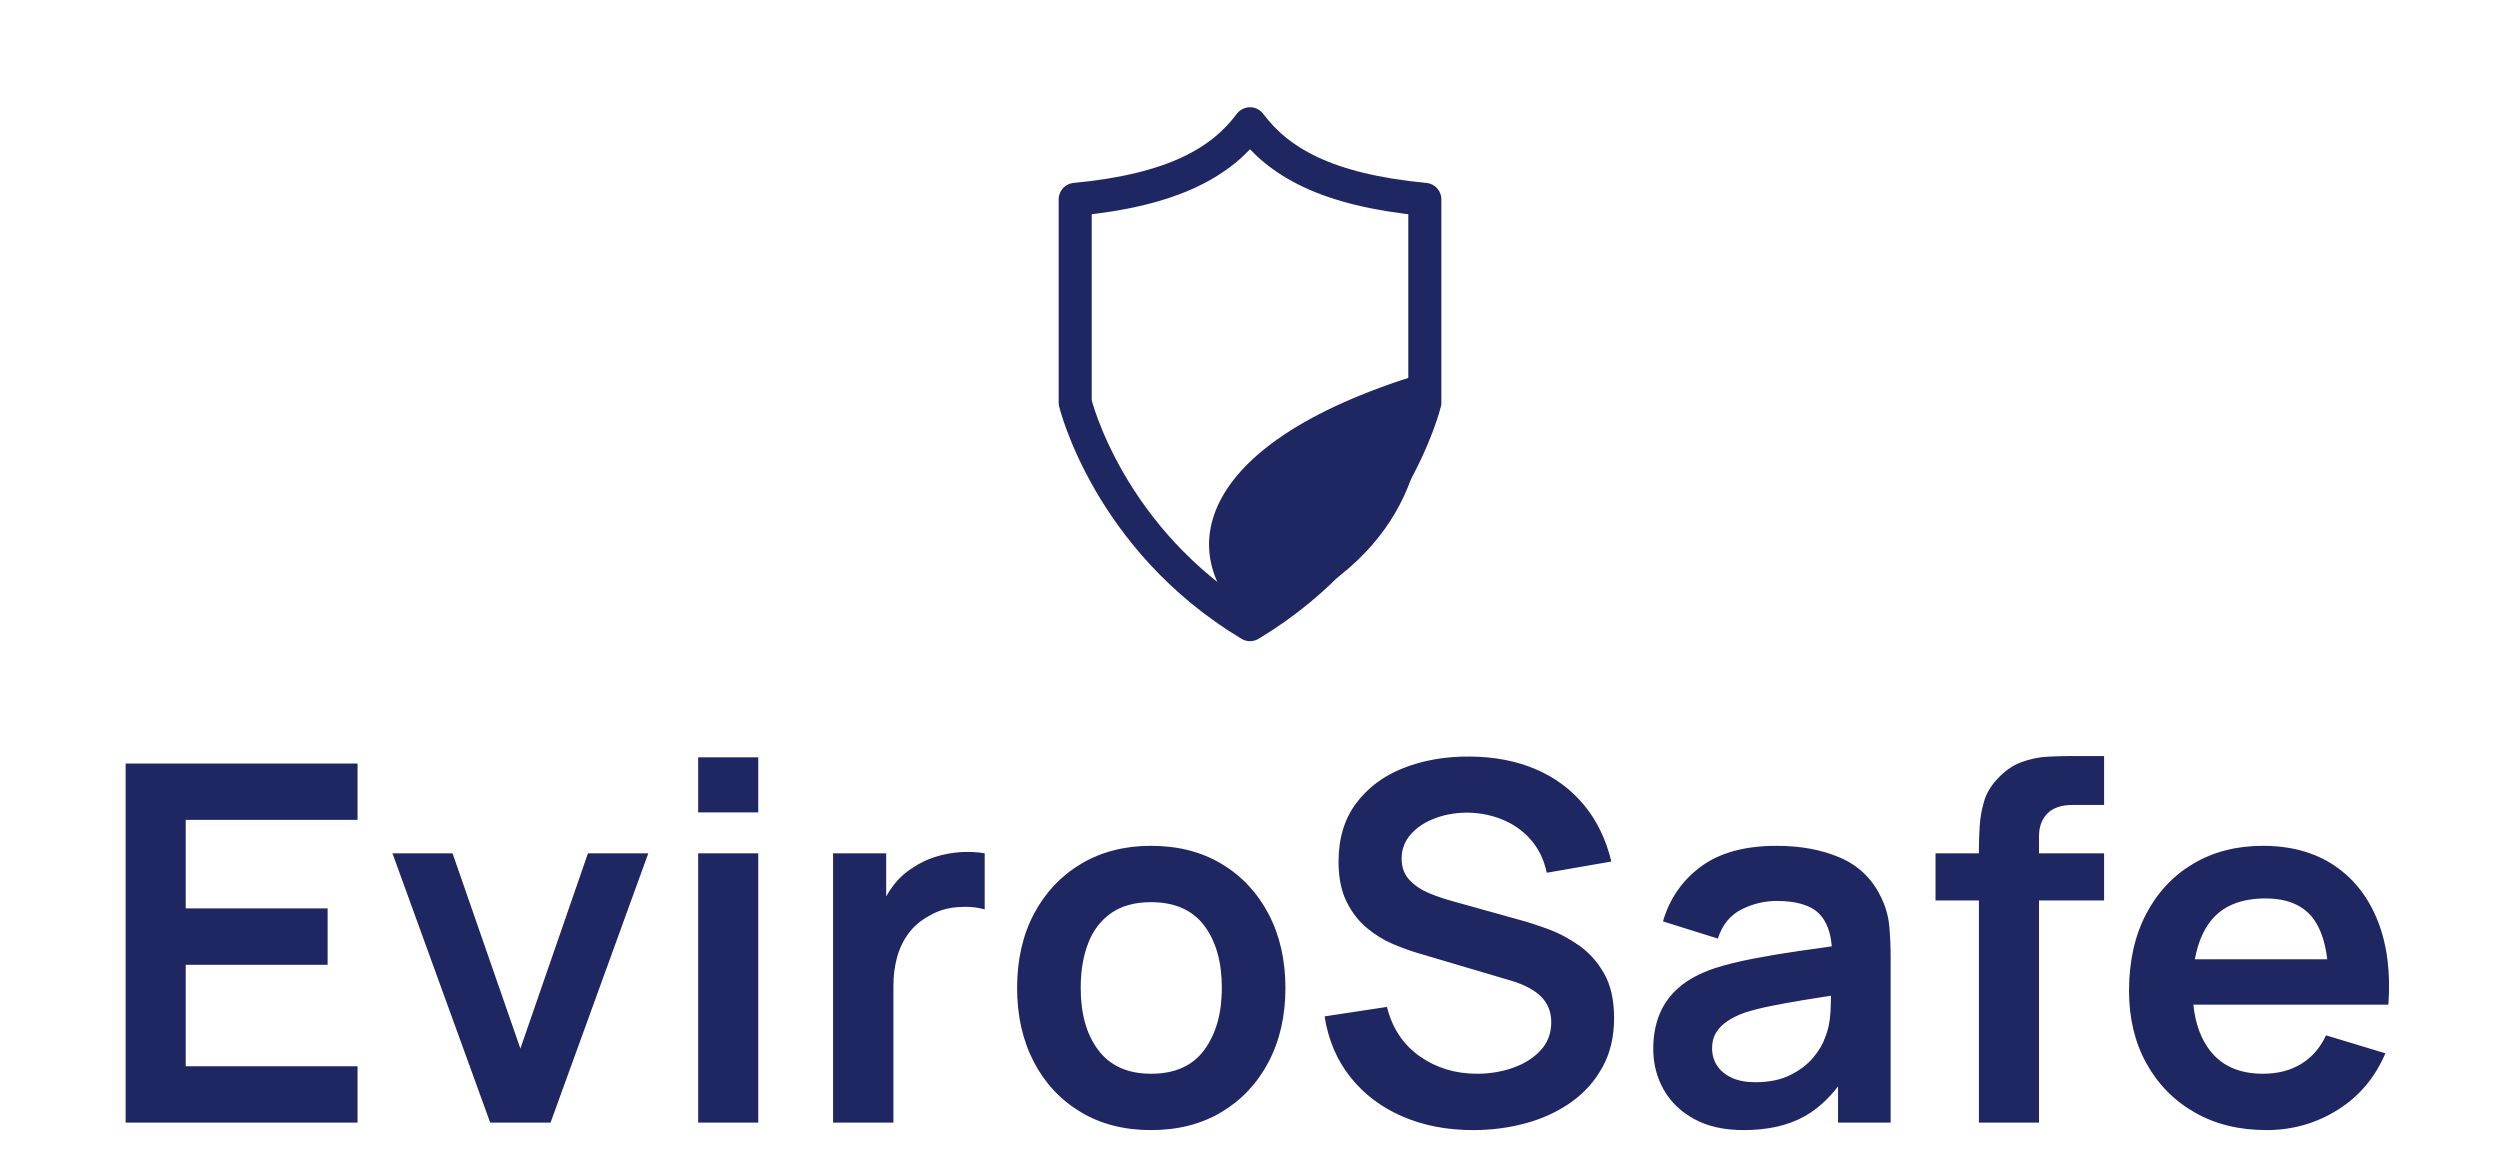
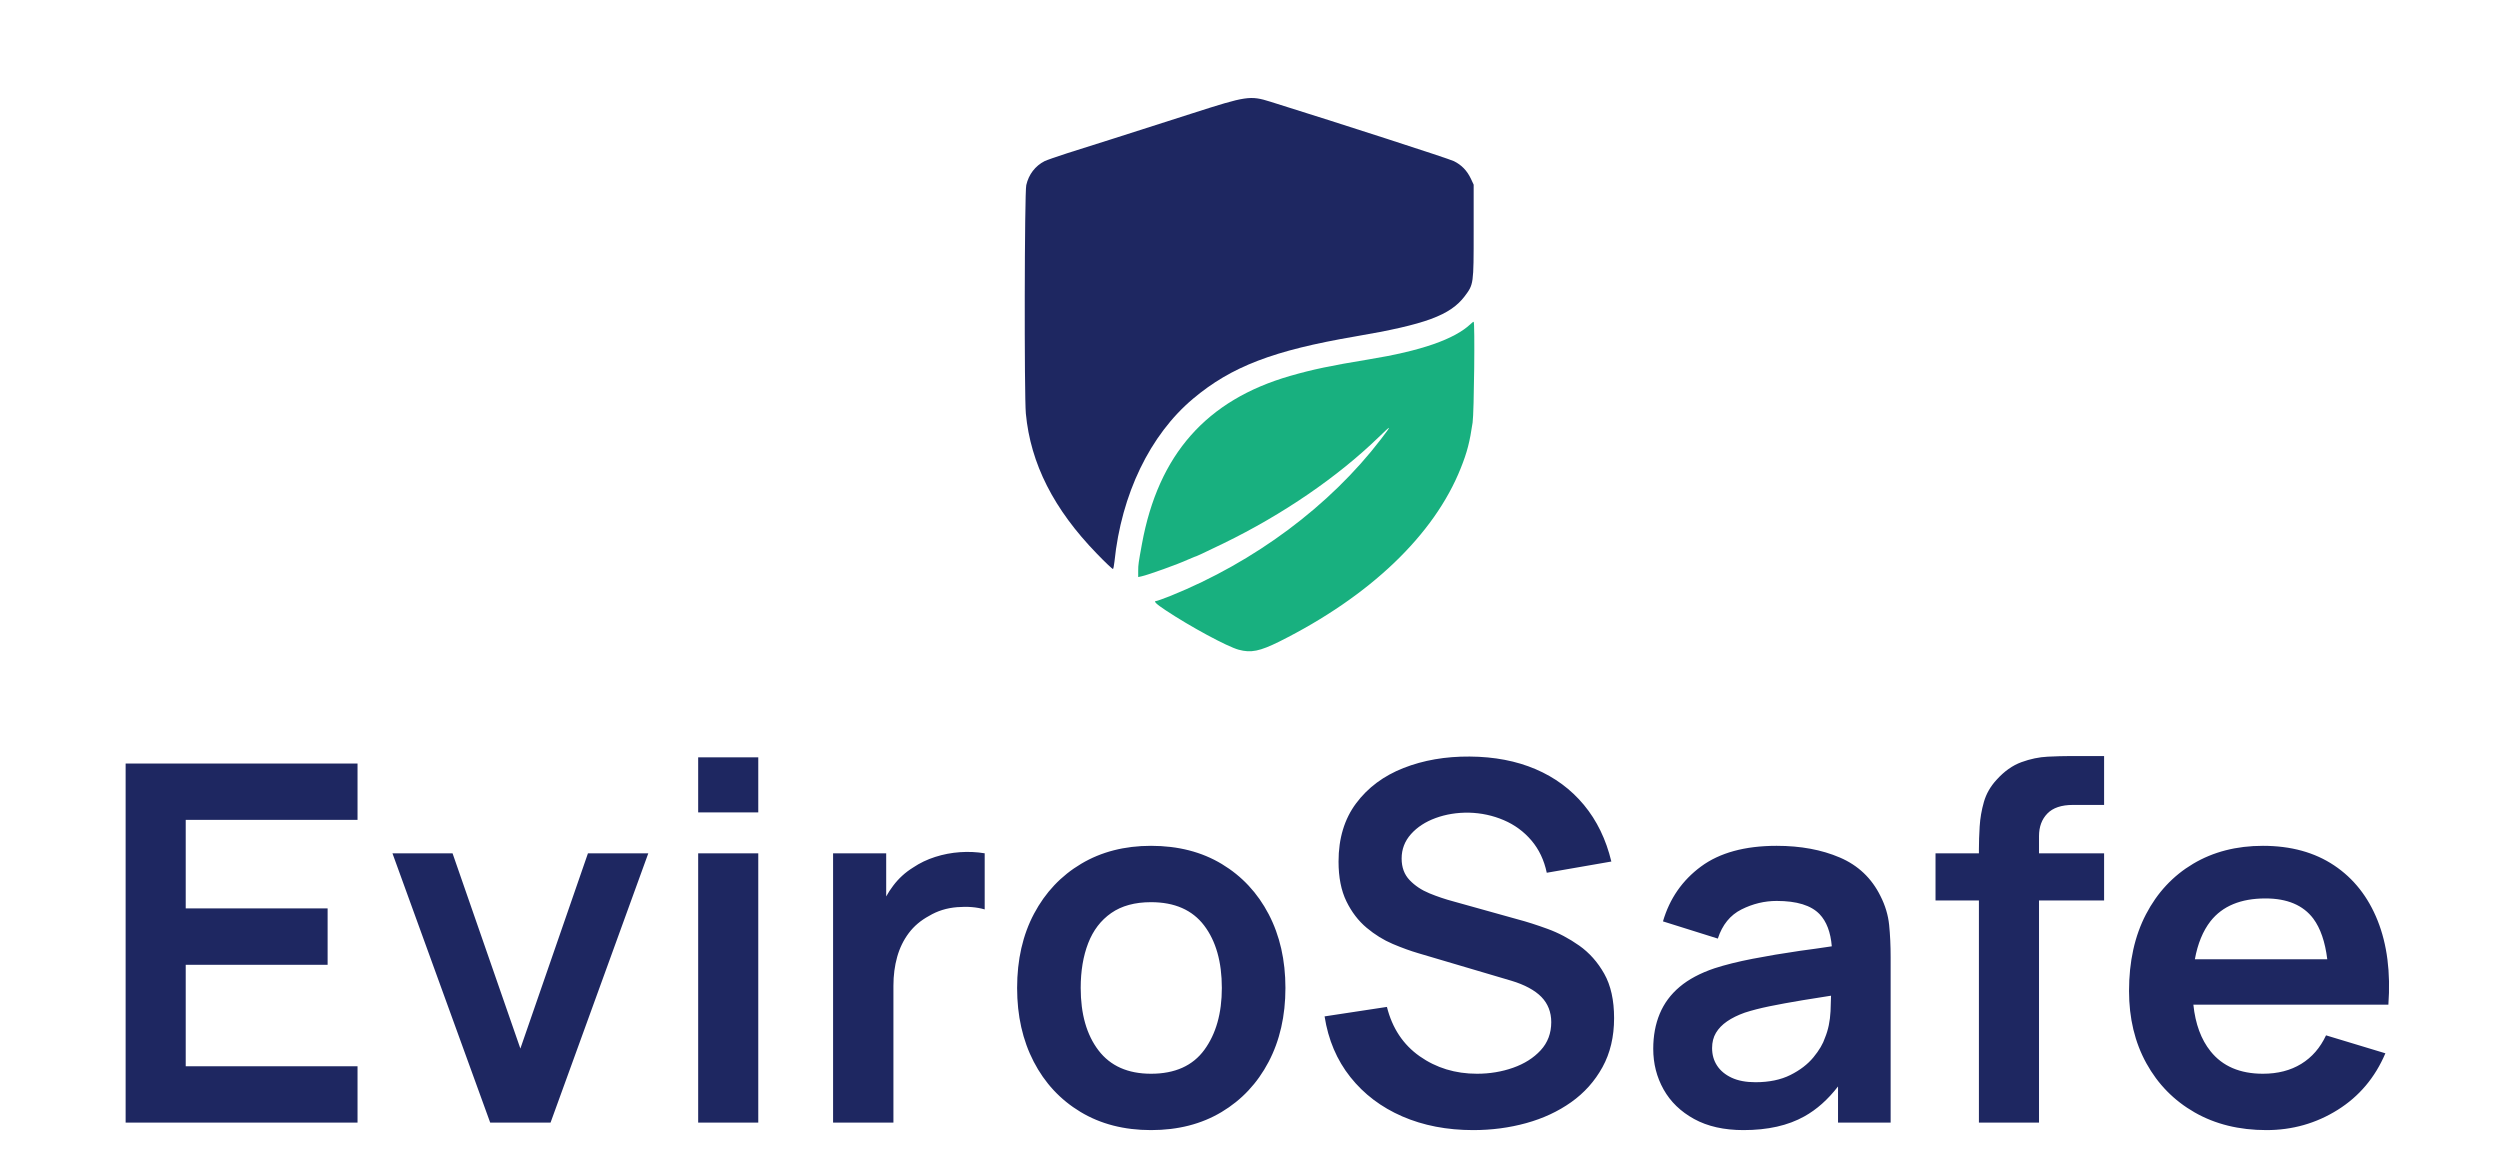
<svg xmlns="http://www.w3.org/2000/svg" viewBox="0 0 661.4 306.6">
-   <g id="icon" transform="translate(268.2049,24) scale(0.625)">
-     <path d="M 100 14 C 88 30, 68 42, 26 46 L 26 132 C 26 132, 40 190, 100 226 C 160 190, 174 132, 174 132 L 174 46 C 132 42, 112 30, 100 14 Z" fill="none" stroke="#1E2761" stroke-width="14" stroke-linejoin="round" />
-     <path d="M 172 120 C 178 158, 162 203, 100 226 C 68 198, 74 150, 172 120 Z" fill="#1E2761" />
+   <g id="icon" transform="translate(268.899,24) scale(0.27778)">
+     <path d="M76.7 441.0C35.6 398.7 13.5 355.2 9.0 307.5C7.4 290.0 7.7 97.0 9.4 89.9C11.7 79.7 18.0 71.6 26.8 67.1C28.8 66.1 38.6 62.7 48.5 59.5C66.2 54.0 103.4 42.1 168.0 21.4C219.1 5.0 222.6 4.4 242.0 10.5C309.2 31.5 411.9 64.7 416.7 67.1C424.0 70.7 429.2 76.1 432.9 83.9L435.5 89.5L435.5 134.0C435.5 184.5 435.5 184.3 427.0 195.7C413.2 213.9 389.7 222.6 322.9 234.0C244.6 247.4 204.8 262.7 168.3 293.3C127.2 327.8 100.0 384.3 93.4 448.4C93.0 452.0 92.4 455.3 92.0 455.5C91.6 455.8 84.7 449.3 76.7 441.0Z" fill="#1E2761" />
+     <path d="M211.7 532.4C200.7 529.4 165.4 510.3 142.1 494.8C133.0 488.8 130.2 486.0 133.2 486.0C134.0 486.0 140.2 483.7 147.1 481.0C227.0 448.7 298.5 395.4 347.1 332.0C357.9 317.9 357.7 317.7 344.9 330.1C306.0 367.8 253.8 403.6 197.5 431.0C179.0 440.0 170.4 444.0 169.5 444.0C169.3 444.0 166.5 445.2 163.3 446.6C154.0 450.9 125.6 461.1 119.2 462.5L116.0 463.2L116.0 457.2C116.0 451.4 116.3 449.6 119.6 431.5C135.2 346.5 181.0 294.6 260.8 271.6C282.4 265.4 299.1 261.9 335.0 256.0C385.5 247.8 417.3 236.7 432.7 222.1C433.9 220.9 435.2 220.0 435.5 220.0C436.8 220.0 435.9 306.6 434.5 316.0C431.8 334.5 429.3 344.3 423.2 359.5C397.9 423.1 336.7 481.5 250.5 524.6C231.7 533.9 223.4 535.6 211.7 532.4Z" fill="#18B07F" />
  </g>
  <path d="M33.236 297.0V202.0H94.59V216.91H49.135V240.33H86.674V255.24H49.135V282.09H94.59V297.0Z M129.688 297.0 103.826 225.75H119.726L137.67 277.406L155.549 225.75H171.514L145.653 297.0Z M184.708 214.931V200.351H200.608V214.931ZM184.708 297.0V225.75H200.608V297.0Z M220.399 297.0V225.75H234.451V237.163Q235.243 235.712 236.299 234.326Q238.476 231.424 241.576 229.51Q244.215 227.729 247.415 226.707Q250.615 225.684 253.979 225.453Q257.344 225.222 260.51 225.75V240.594Q257.344 239.67 253.22 240.0Q249.097 240.33 245.799 242.309Q242.5 244.09 240.422 246.861Q238.344 249.632 237.354 253.161Q236.365 256.691 236.365 260.781V297.0Z M304.514 298.979Q293.826 298.979 285.844 294.163Q277.861 289.347 273.474 280.87Q269.087 272.392 269.087 261.375Q269.087 250.16 273.573 241.715Q278.059 233.271 286.042 228.521Q294.024 223.771 304.514 223.771Q315.267 223.771 323.25 228.587Q331.233 233.403 335.653 241.88Q340.073 250.358 340.073 261.375Q340.073 272.458 335.62 280.936Q331.167 289.413 323.184 294.196Q315.201 298.979 304.514 298.979ZM304.514 284.069Q314.014 284.069 318.632 277.736Q323.25 271.403 323.25 261.375Q323.25 251.017 318.566 244.849Q313.882 238.681 304.514 238.681Q298.115 238.681 293.991 241.55Q289.868 244.42 287.889 249.533Q285.91 254.646 285.91 261.375Q285.91 271.733 290.627 277.901Q295.344 284.069 304.514 284.069Z M389.75 298.979Q379.326 298.979 370.981 295.351Q362.635 291.722 357.259 284.96Q351.882 278.198 350.431 268.896L366.924 266.389Q369.035 274.833 375.599 279.451Q382.163 284.069 390.74 284.069Q395.819 284.069 400.306 282.486Q404.792 280.903 407.595 277.868Q410.399 274.833 410.399 270.413Q410.399 268.434 409.74 266.752Q409.08 265.069 407.793 263.75Q406.507 262.431 404.495 261.342Q402.483 260.253 399.844 259.462L375.302 252.205Q372.135 251.281 368.474 249.731Q364.812 248.181 361.547 245.443Q358.281 242.705 356.203 238.45Q354.125 234.194 354.125 227.927Q354.125 218.757 358.776 212.523Q363.427 206.288 371.311 203.188Q379.194 200.087 388.826 200.153Q398.59 200.219 406.243 203.484Q413.896 206.75 419.042 212.951Q424.188 219.153 426.299 227.927L409.212 230.896Q408.156 225.882 405.155 222.352Q402.153 218.823 397.832 216.976Q393.51 215.128 388.628 214.997Q383.878 214.931 379.821 216.415Q375.764 217.899 373.29 220.67Q370.816 223.441 370.816 227.135Q370.816 230.632 372.927 232.842Q375.038 235.052 378.172 236.339Q381.306 237.625 384.538 238.483L401.559 243.233Q405.056 244.156 409.41 245.74Q413.764 247.323 417.788 250.16Q421.812 252.997 424.418 257.615Q427.024 262.233 427.024 269.358Q427.024 276.747 423.957 282.321Q420.889 287.896 415.677 291.59Q410.465 295.285 403.769 297.132Q397.073 298.979 389.75 298.979Z M461.264 298.979Q453.545 298.979 448.201 296.043Q442.858 293.108 440.12 288.226Q437.382 283.344 437.382 277.472Q437.382 272.326 439.097 268.203Q440.812 264.08 444.375 261.078Q447.938 258.076 453.611 256.163Q457.899 254.778 463.672 253.656Q469.444 252.535 476.24 251.545Q480.264 251.017 484.618 250.358Q484.156 244.75 481.385 241.847Q478.021 238.351 470.038 238.351Q465.222 238.351 460.736 240.594Q456.25 242.837 454.469 248.312L439.955 243.76Q442.594 234.722 450.016 229.247Q457.438 223.771 470.038 223.771Q479.538 223.771 486.762 226.872Q493.986 229.972 497.483 237.031Q499.396 240.792 499.792 244.717Q500.188 248.642 500.188 253.26V297.0H486.267V287.434Q482.243 292.646 477.361 295.351Q470.896 298.979 461.264 298.979ZM464.431 286.312Q469.84 286.312 473.667 284.399Q477.493 282.486 479.769 279.715Q482.045 276.944 482.837 274.503Q484.09 271.469 484.288 267.51Q484.354 265.201 484.42 263.42Q480.264 264.08 476.965 264.608Q471.819 265.465 468.125 266.224Q464.431 266.983 461.594 267.906Q458.823 268.896 456.91 270.215Q454.997 271.535 453.974 273.25Q452.951 274.965 452.951 277.274Q452.951 279.913 454.271 281.925Q455.59 283.938 458.13 285.125Q460.67 286.312 464.431 286.312Z M523.542 297.0V238.219H512.062V225.75H523.542V224.628Q523.542 221.924 523.74 218.658Q523.938 215.392 524.861 212.16Q525.785 208.927 528.226 206.288Q531.26 202.924 534.79 201.637Q538.319 200.351 541.75 200.186Q545.181 200.021 547.753 200.021H556.66V212.951H548.413Q543.861 212.951 541.651 215.227Q539.441 217.503 539.441 221.198V225.75H556.66V238.219H539.441V297.0Z M599.608 298.979Q588.788 298.979 580.608 294.295Q572.427 289.611 567.842 281.299Q563.257 272.986 563.257 262.167Q563.257 250.49 567.743 241.88Q572.229 233.271 580.212 228.521Q588.194 223.771 598.684 223.771Q609.767 223.771 617.519 228.95Q625.271 234.128 629.031 243.562Q632.792 252.997 631.868 265.795H580.278Q581.069 273.448 584.83 278.132Q589.58 284.069 598.684 284.069Q604.556 284.069 608.811 281.464Q613.066 278.858 615.375 273.91L631.076 278.66Q626.986 288.292 618.443 293.635Q609.899 298.979 599.608 298.979ZM615.705 253.788Q614.847 246.861 612.01 243.035Q607.986 237.691 599.344 237.691Q589.58 237.691 584.83 243.694Q581.795 247.587 580.674 253.788Z" fill="#1E2761" />
</svg>
